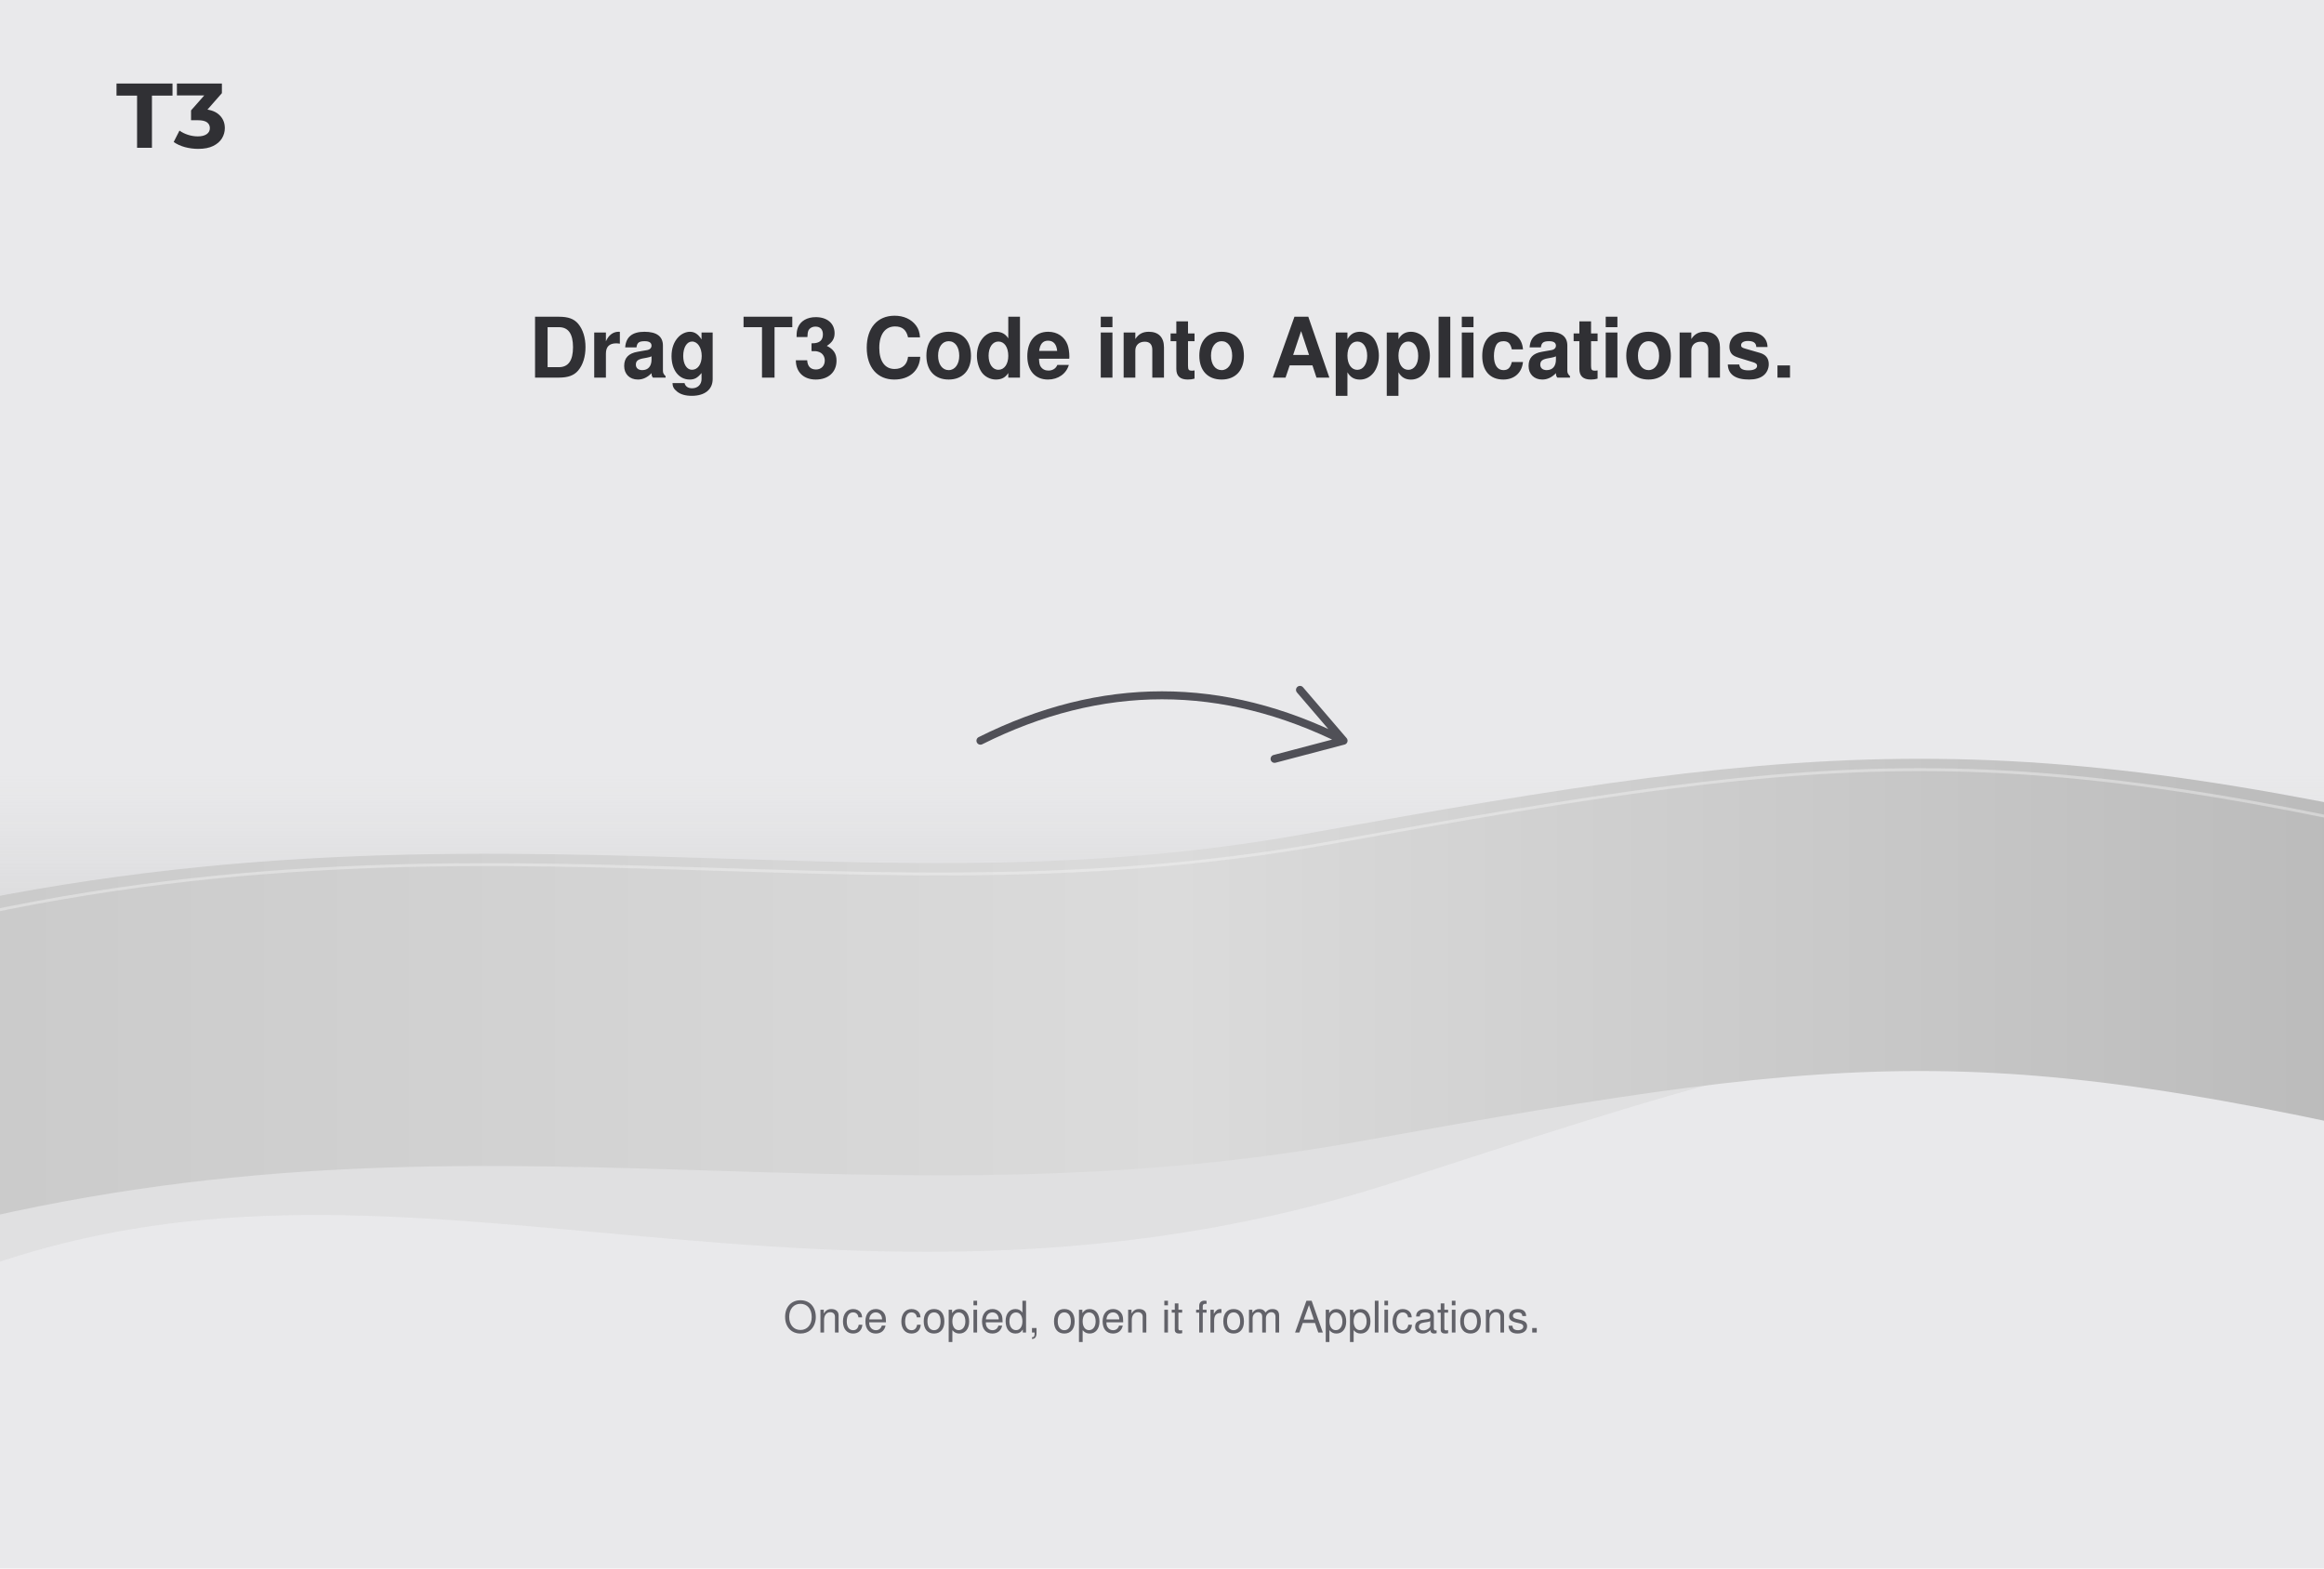
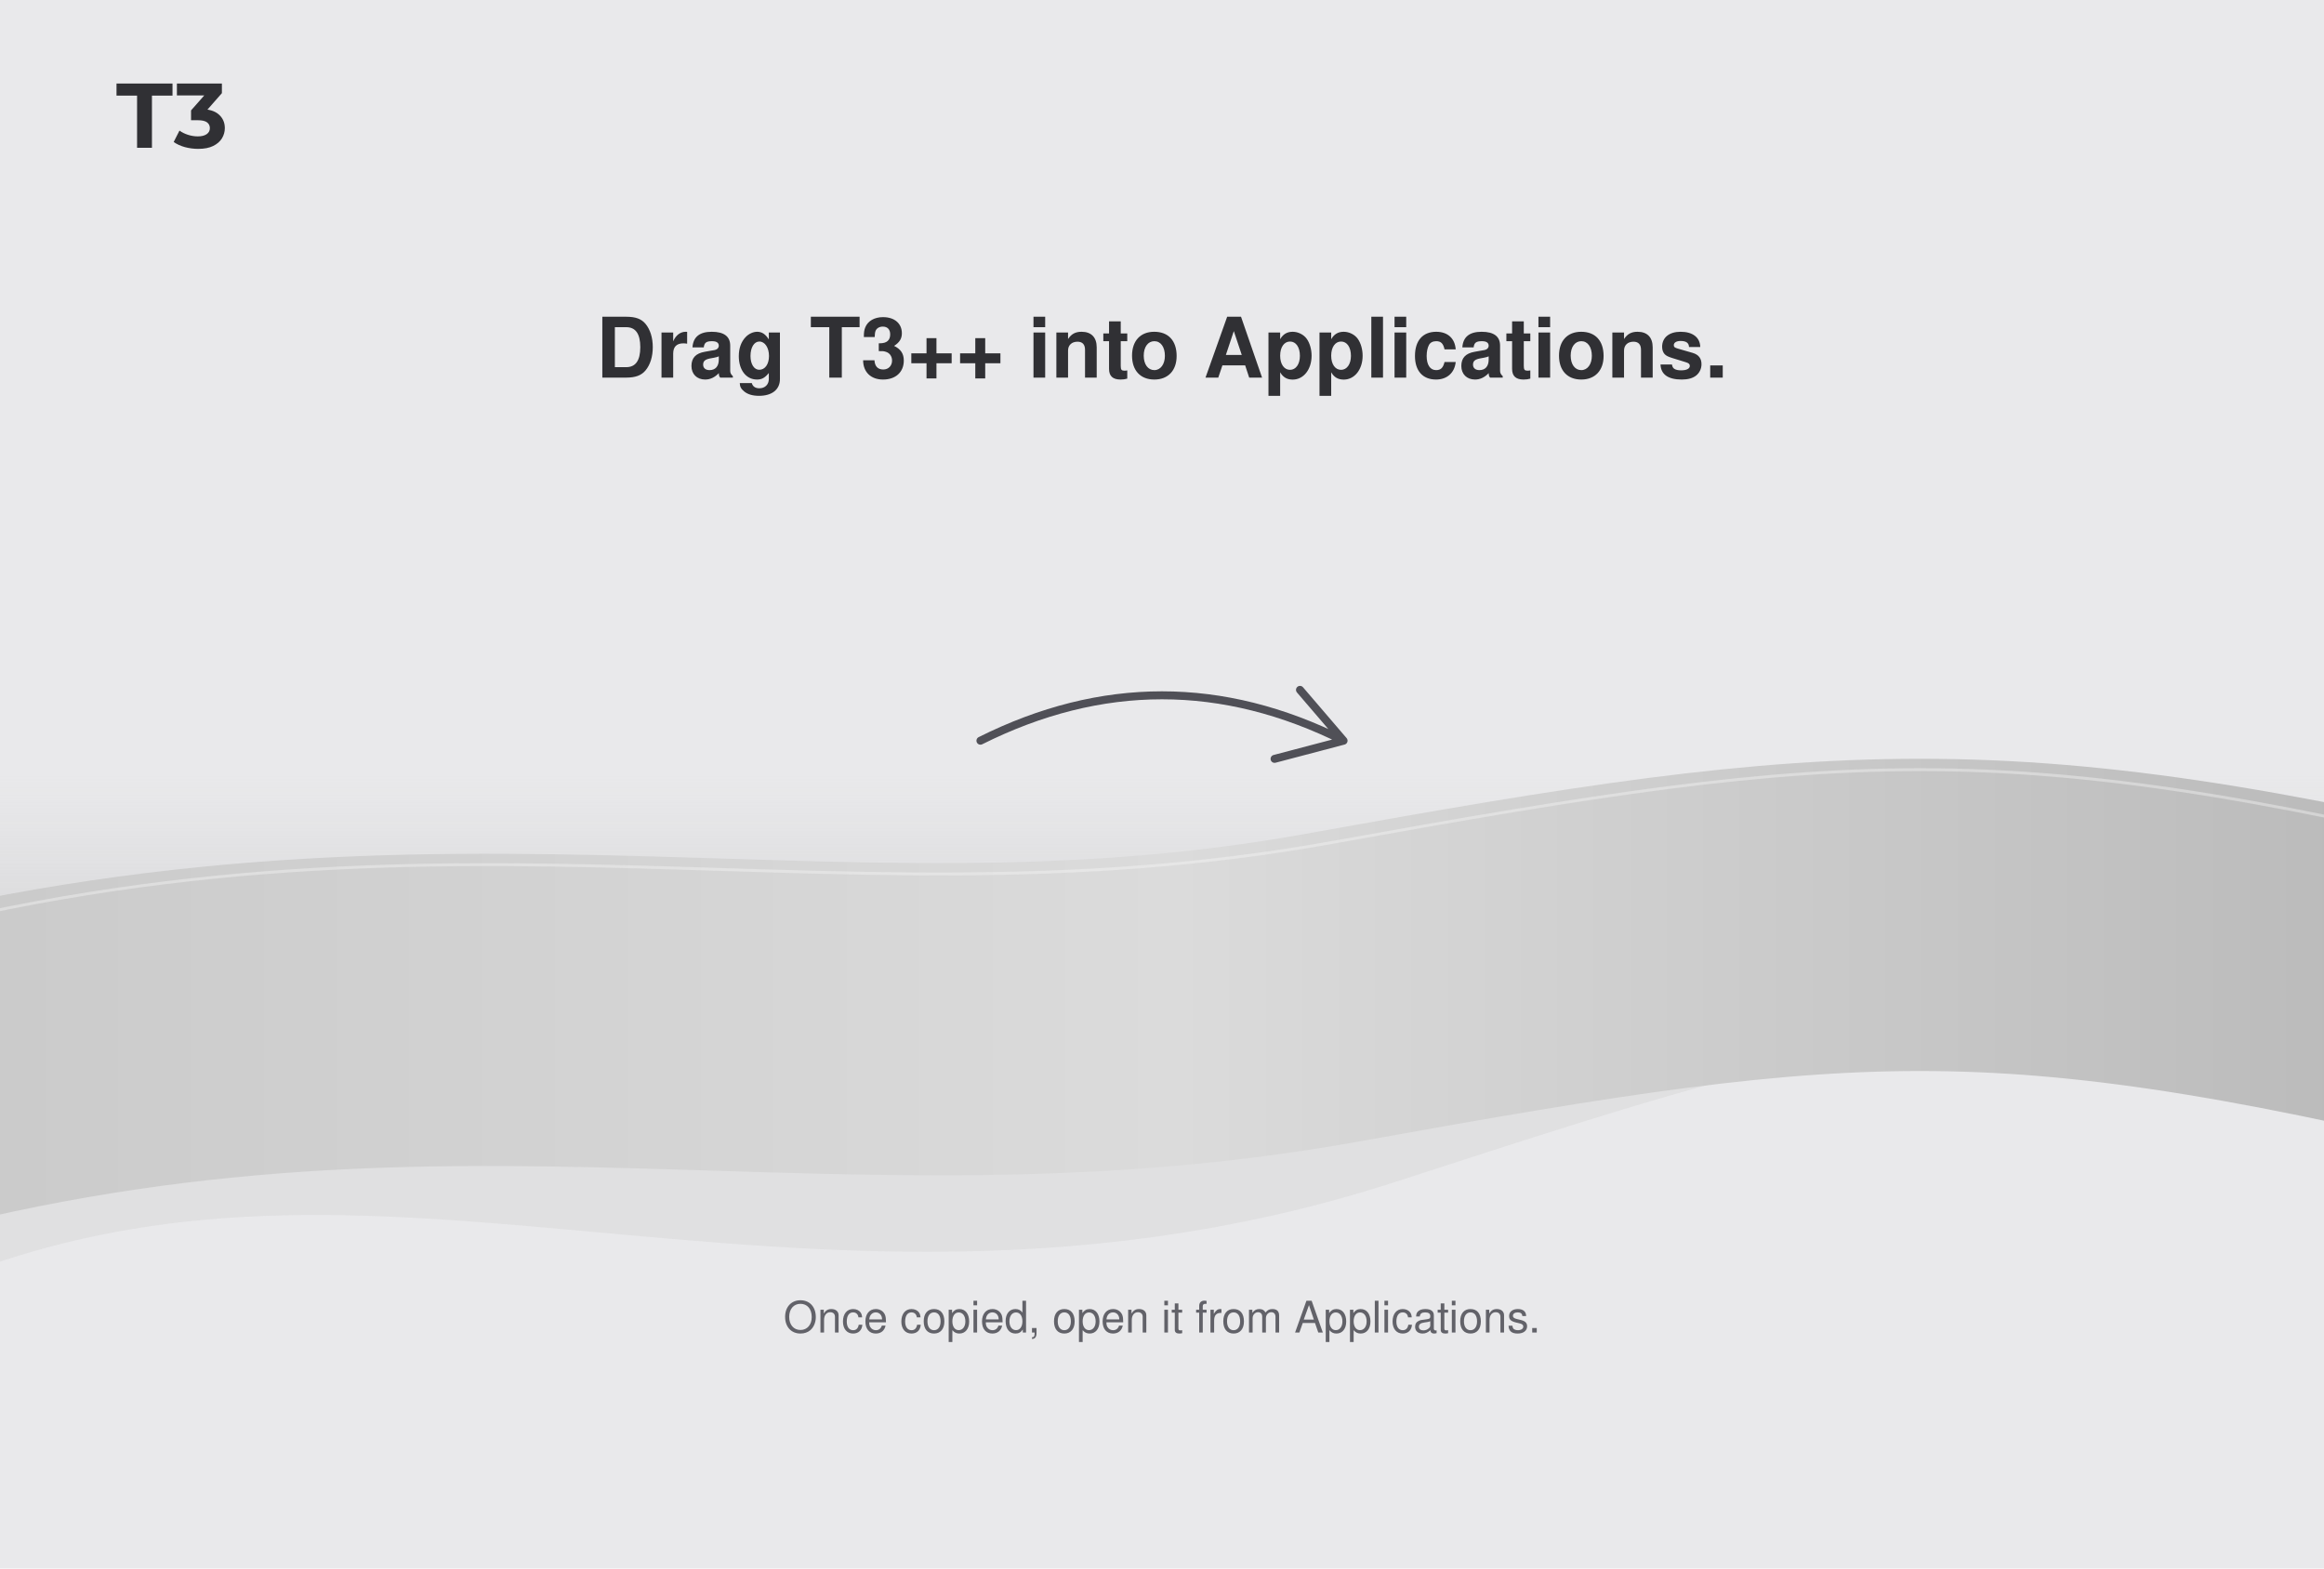
<svg xmlns="http://www.w3.org/2000/svg" width="1280" height="864" viewBox="0 0 640 432">
  <defs>
    <linearGradient id="veil" x1="0" y1="0" x2="0" y2="1">
      <stop stop-color="#B7B7B7" stop-opacity="0" />
      <stop offset=".55" stop-color="#A5A5A5" stop-opacity=".24" />
      <stop offset="1" stop-color="#D1D1D1" stop-opacity=".4" />
    </linearGradient>
    <linearGradient id="silk" x1="0" y1="0" x2="1" y2="0">
      <stop stop-color="#C8C8C8" />
      <stop offset=".5" stop-color="#DBDBDB" />
      <stop offset="1" stop-color="#B5B5B5" />
    </linearGradient>
  </defs>
  <rect width="640" height="432" fill="#E9E9EB" />
  <path d="M-60 293C95 220 214 304 362 256S559 191 707 257" stroke="url(#veil)" stroke-width="146" fill="none" opacity="1" stroke-linecap="round" stroke-linejoin="round" />
  <path d="M-60 306C113 252 223 298 367 272S553 242 707 280" stroke="url(#silk)" stroke-width="86" fill="none" opacity="1" stroke-linecap="round" stroke-linejoin="round" />
  <path d="M-60 266C113 212 223 258 367 232S553 202 707 240" stroke="#F5F5F5" stroke-width="0.8" fill="none" opacity="0.42" stroke-linecap="round" stroke-linejoin="round" />
  <svg x="32" y="23" width="30" height="18" viewBox="15.531 37 94.394 56.96" fill="#303034">
    <path d="M33.451 93V47.56H15.531V37H64.331V47.56H46.411V93H33.451ZM86.725 93.96C82.832 93.96 78.965 93.453 75.125 92.44C71.285 91.373 68.032 89.88 65.365 87.96L70.405 78.04C72.539 79.587 75.019 80.813 77.845 81.72C80.672 82.627 83.525 83.08 86.405 83.08C89.659 83.08 92.219 82.44 94.085 81.16C95.952 79.88 96.885 78.12 96.885 75.88C96.885 73.747 96.059 72.067 94.405 70.84C92.752 69.613 90.085 69 86.405 69H80.485V60.44L96.085 42.76L97.525 47.4H68.165V37H107.365V45.4L91.845 63.08L85.285 59.32H89.045C95.925 59.32 101.125 60.867 104.645 63.96C108.165 67.053 109.925 71.027 109.925 75.88C109.925 79.027 109.099 81.987 107.445 84.76C105.792 87.48 103.259 89.693 99.845 91.4C96.432 93.107 92.059 93.96 86.725 93.96Z" />
  </svg>
-   <text x="320" y="104" fill="#303034" font-family="Helvetica" font-size="23" font-weight="700" text-anchor="middle">Drag T3 Code into Applications.</text>
+   <text x="320" y="104" fill="#303034" font-family="Helvetica" font-size="23" font-weight="700" text-anchor="middle">Drag T3++ into Applications.</text>
  <path d="M270 204Q320 179 370 204M358 190L370 204L351 209" stroke="#505057" stroke-width="2.2" fill="none" opacity="1" stroke-linecap="round" stroke-linejoin="round" />
  <text x="320" y="367" fill="#626269" font-family="Helvetica" font-size="12" font-weight="400" text-anchor="middle">Once copied, open it from Applications.</text>
</svg>
